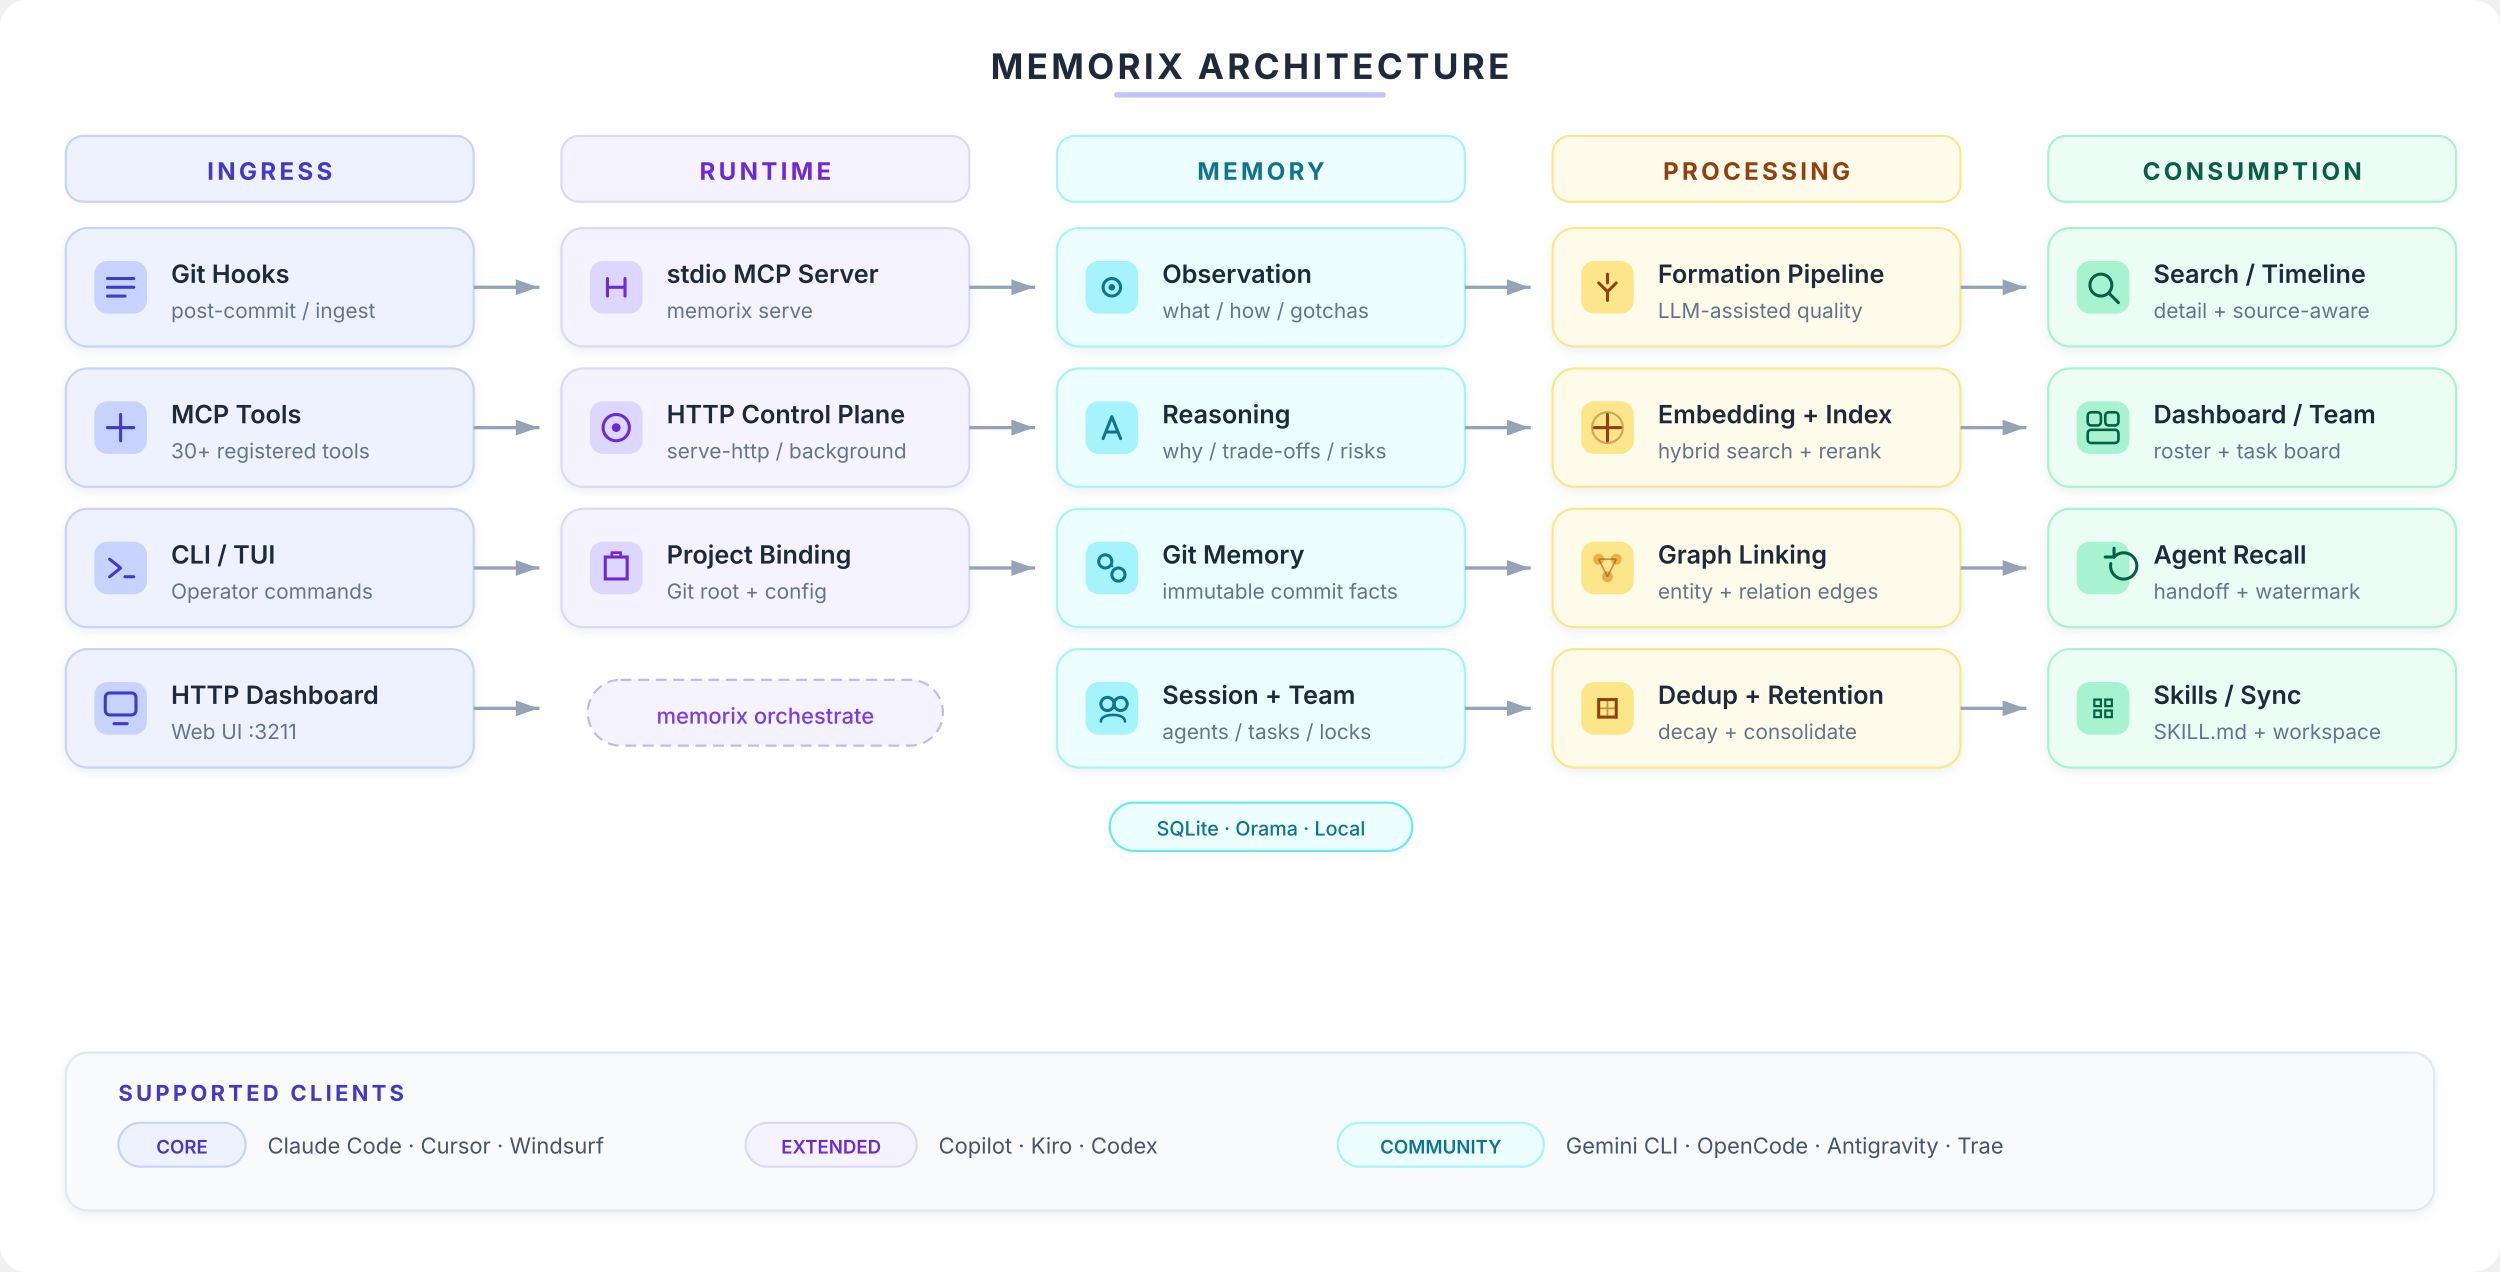
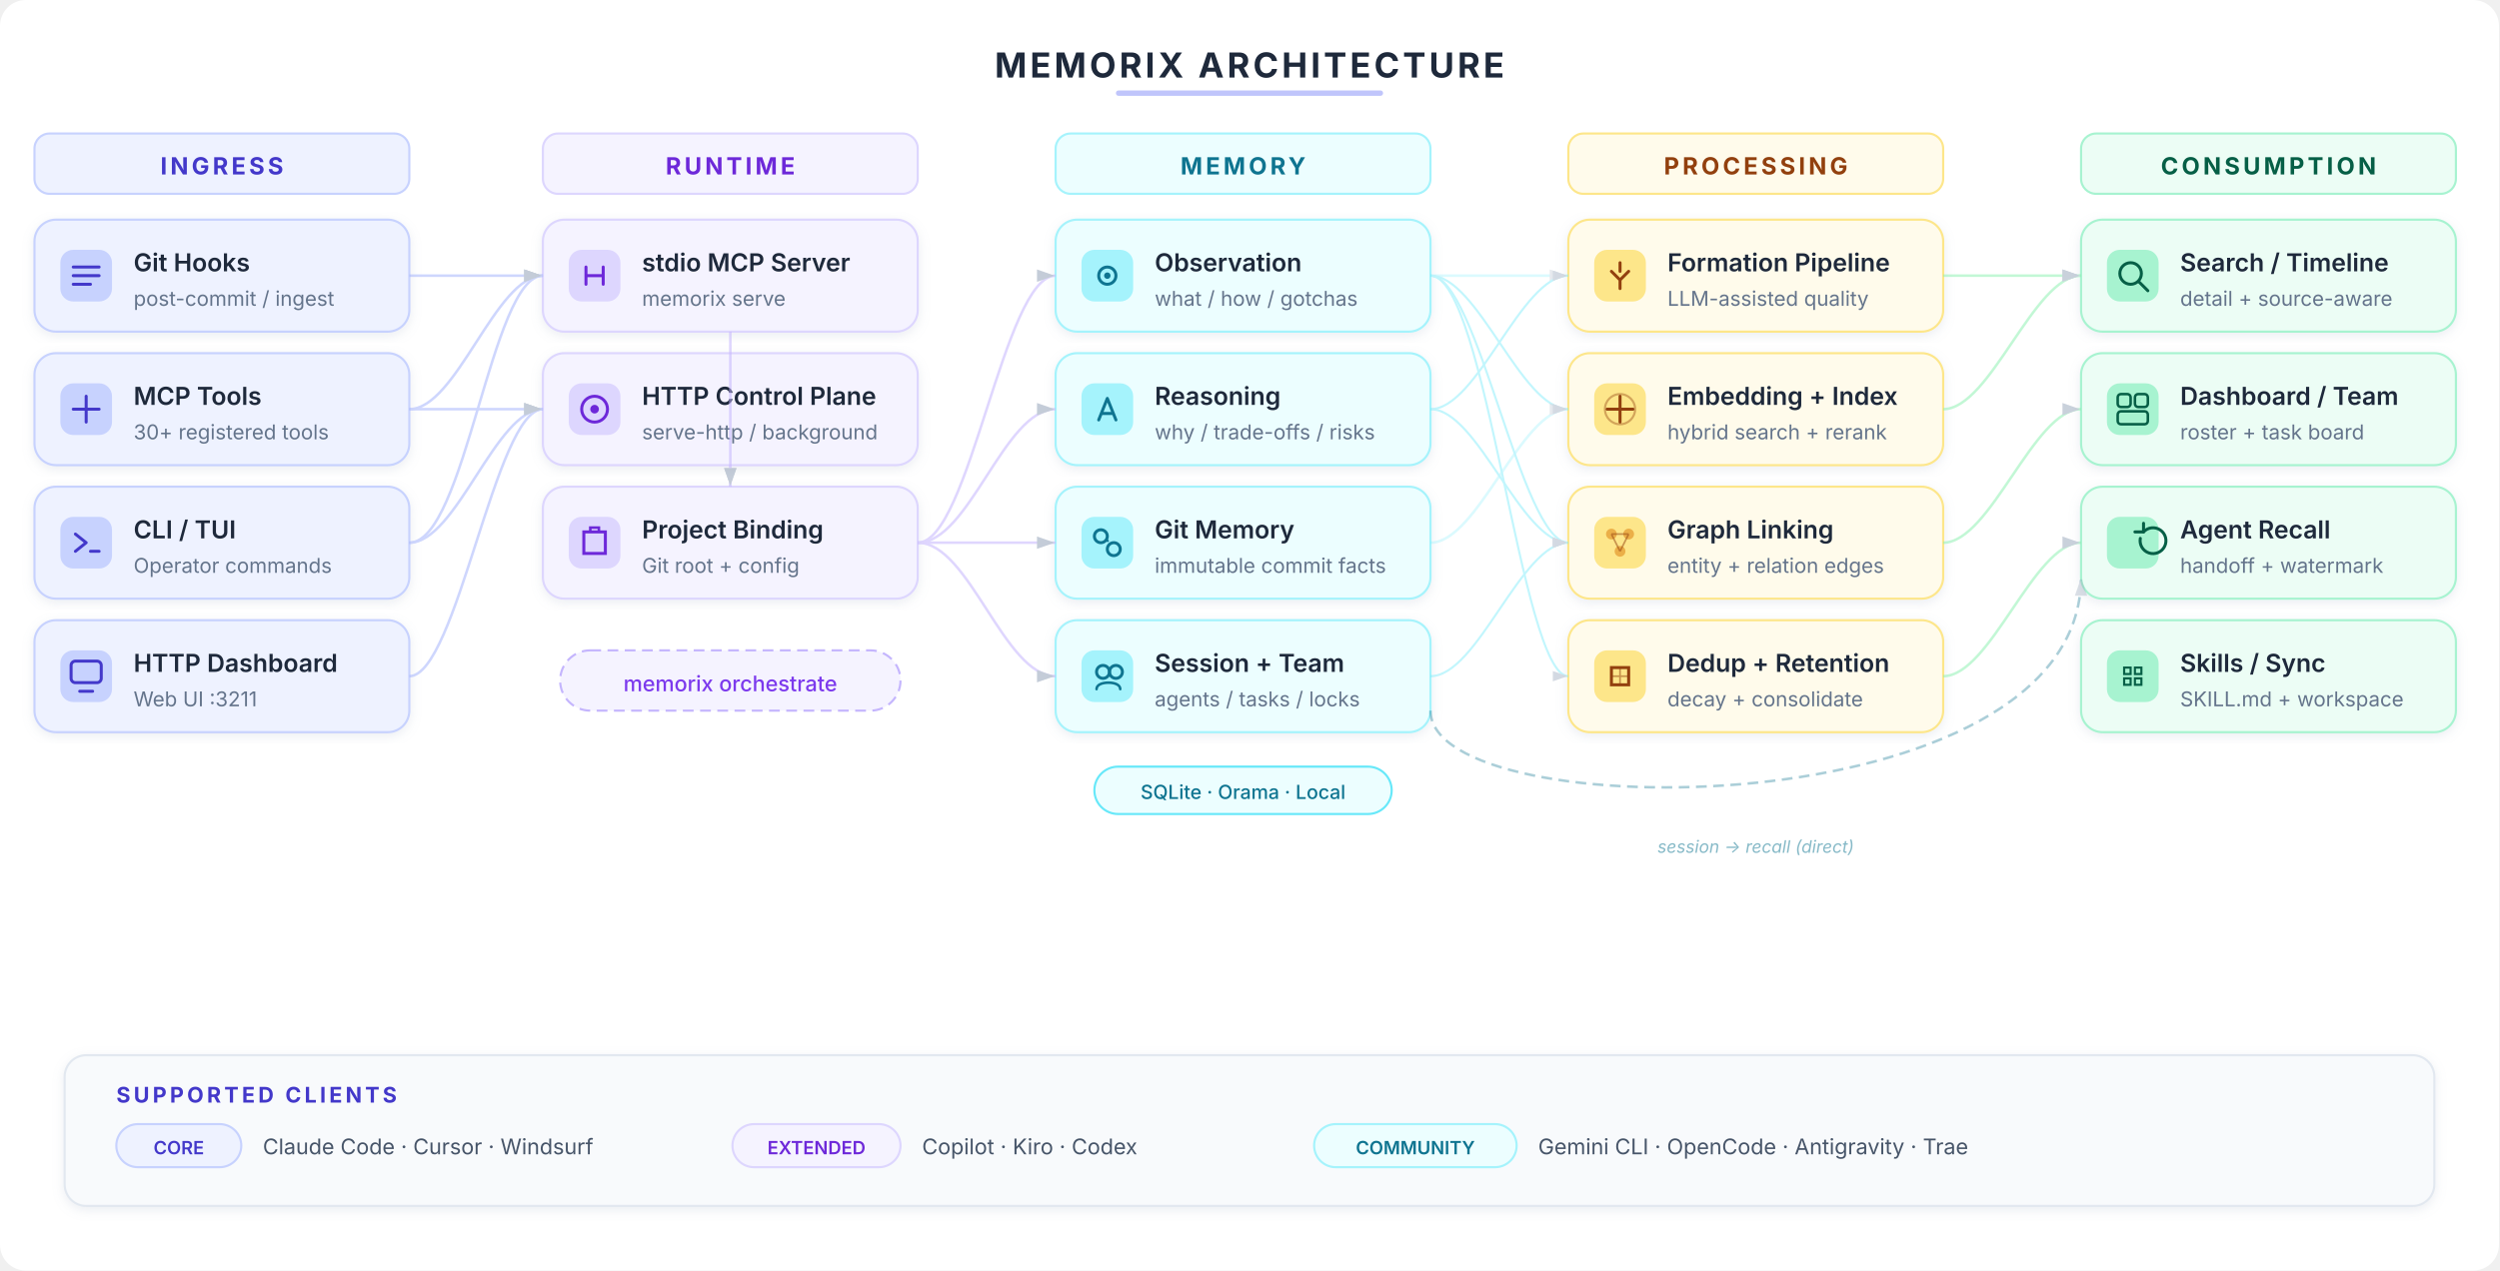
- <svg xmlns="http://www.w3.org/2000/svg" viewBox="0 0 1140 580" font-family="Inter,Segoe UI,system-ui,-apple-system,sans-serif">
+ <svg xmlns="http://www.w3.org/2000/svg" viewBox="0 0 1160 590" font-family="Inter,Segoe UI,system-ui,-apple-system,sans-serif">
  <defs>
-     <filter id="ds" x="-3%" y="-3%" width="106%" height="112%">
+     <filter id="ds">
      <feDropShadow dx="0" dy="1.5" stdDeviation="2.5" flood-color="#94a3b8" flood-opacity="0.18" />
    </filter>
    <marker id="arr" viewBox="0 0 10 7" refX="9" refY="3.5" markerWidth="8" markerHeight="6" orient="auto-start-reverse">
-       <path d="M0 0.5L8.5 3.5L0 6.5z" fill="#94a3b8" />
+       <path d="M0 .5L8.5 3.5L0 6.5z" fill="#94a3b8" />
+     </marker>
+     <marker id="arrD" viewBox="0 0 7 10" refX="3.5" refY="9" markerWidth="6" markerHeight="8" orient="auto-start-reverse">
+       <path d="M.5 0L3.5 8.5L6.5 0z" fill="#94a3b8" />
    </marker>
  </defs>
-   <rect width="1140" height="580" rx="12" fill="#fff" />
-   <text x="570" y="36" text-anchor="middle" fill="#1e293b" font-size="16" font-weight="700" letter-spacing="1.5">MEMORIX ARCHITECTURE</text>
-   <rect x="508" y="42" width="124" height="2.5" rx="1.2" fill="#818cf8" opacity="0.5" />
-   <g transform="translate(30,62)">
-     <rect width="186" height="30" rx="8" fill="#eef2ff" stroke="#c7d2fe" stroke-width="1" />
-     <text x="93" y="20" text-anchor="middle" fill="#4338ca" font-size="11" font-weight="700" letter-spacing="1.5">INGRESS</text>
-     <g transform="translate(0,42)">
-       <rect width="186" height="54" rx="10" fill="#eef2ff" stroke="#c7d2fe" stroke-width="1" filter="url(#ds)" />
-       <g transform="translate(13,15)">
+   <rect width="1160" height="590" rx="12" fill="#fff" />
+   <text x="580" y="36" text-anchor="middle" fill="#1e293b" font-size="16" font-weight="700" letter-spacing="1.5">MEMORIX ARCHITECTURE</text>
+   <rect x="518" y="42" width="124" height="2.5" rx="1.2" fill="#818cf8" opacity="0.5" />
+   <g transform="translate(16,62)">
+     <rect width="174" height="28" rx="7" fill="#eef2ff" stroke="#c7d2fe" stroke-width="1" />
+     <text x="87" y="19" text-anchor="middle" fill="#4338ca" font-size="11" font-weight="700" letter-spacing="1.5">INGRESS</text>
+     <g transform="translate(0,40)">
+       <rect width="174" height="52" rx="10" fill="#eef2ff" stroke="#c7d2fe" stroke-width="1" filter="url(#ds)" />
+       <g transform="translate(12,14)">
        <rect width="24" height="24" rx="6" fill="#c7d2fe" />
        <path d="M6 8h12M6 12h12M6 16h8" stroke="#4338ca" stroke-width="1.4" stroke-linecap="round" fill="none" />
      </g>
-       <text x="48" y="25" fill="#1e293b" font-size="11.5" font-weight="600">Git Hooks</text>
-       <text x="48" y="41" fill="#64748b" font-size="9.5">post-commit / ingest</text>
-     </g>
-     <g transform="translate(0,106)">
-       <rect width="186" height="54" rx="10" fill="#eef2ff" stroke="#c7d2fe" stroke-width="1" filter="url(#ds)" />
-       <g transform="translate(13,15)">
+       <text x="46" y="24" fill="#1e293b" font-size="11.5" font-weight="600">Git Hooks</text>
+       <text x="46" y="40" fill="#64748b" font-size="9.5">post-commit / ingest</text>
+     </g>
+     <g transform="translate(0,102)">
+       <rect width="174" height="52" rx="10" fill="#eef2ff" stroke="#c7d2fe" stroke-width="1" filter="url(#ds)" />
+       <g transform="translate(12,14)">
        <rect width="24" height="24" rx="6" fill="#c7d2fe" />
        <path d="M12 6v12M6 12h12" stroke="#4338ca" stroke-width="1.4" stroke-linecap="round" fill="none" />
      </g>
-       <text x="48" y="25" fill="#1e293b" font-size="11.5" font-weight="600">MCP Tools</text>
-       <text x="48" y="41" fill="#64748b" font-size="9.5">30+ registered tools</text>
-     </g>
-     <g transform="translate(0,170)">
-       <rect width="186" height="54" rx="10" fill="#eef2ff" stroke="#c7d2fe" stroke-width="1" filter="url(#ds)" />
-       <g transform="translate(13,15)">
+       <text x="46" y="24" fill="#1e293b" font-size="11.5" font-weight="600">MCP Tools</text>
+       <text x="46" y="40" fill="#64748b" font-size="9.5">30+ registered tools</text>
+     </g>
+     <g transform="translate(0,164)">
+       <rect width="174" height="52" rx="10" fill="#eef2ff" stroke="#c7d2fe" stroke-width="1" filter="url(#ds)" />
+       <g transform="translate(12,14)">
        <rect width="24" height="24" rx="6" fill="#c7d2fe" />
        <path d="M7 8l5 4-5 4M14 16h4" stroke="#4338ca" stroke-width="1.4" stroke-linecap="round" stroke-linejoin="round" fill="none" />
      </g>
-       <text x="48" y="25" fill="#1e293b" font-size="11.5" font-weight="600">CLI / TUI</text>
-       <text x="48" y="41" fill="#64748b" font-size="9.5">Operator commands</text>
-     </g>
-     <g transform="translate(0,234)">
-       <rect width="186" height="54" rx="10" fill="#eef2ff" stroke="#c7d2fe" stroke-width="1" filter="url(#ds)" />
-       <g transform="translate(13,15)">
+       <text x="46" y="24" fill="#1e293b" font-size="11.5" font-weight="600">CLI / TUI</text>
+       <text x="46" y="40" fill="#64748b" font-size="9.5">Operator commands</text>
+     </g>
+     <g transform="translate(0,226)">
+       <rect width="174" height="52" rx="10" fill="#eef2ff" stroke="#c7d2fe" stroke-width="1" filter="url(#ds)" />
+       <g transform="translate(12,14)">
        <rect width="24" height="24" rx="6" fill="#c7d2fe" />
        <rect x="5" y="5" width="14" height="10" rx="2" stroke="#4338ca" stroke-width="1.4" fill="none" />
        <path d="M9 19h6" stroke="#4338ca" stroke-width="1.4" stroke-linecap="round" fill="none" />
      </g>
-       <text x="48" y="25" fill="#1e293b" font-size="11.5" font-weight="600">HTTP Dashboard</text>
-       <text x="48" y="41" fill="#64748b" font-size="9.5">Web UI :3211</text>
-     </g>
-   </g>
-   <g transform="translate(256,62)">
-     <rect width="186" height="30" rx="8" fill="#f5f3ff" stroke="#ddd6fe" stroke-width="1" />
-     <text x="93" y="20" text-anchor="middle" fill="#6d28d9" font-size="11" font-weight="700" letter-spacing="1.5">RUNTIME</text>
-     <g transform="translate(0,42)">
-       <rect width="186" height="54" rx="10" fill="#f5f3ff" stroke="#ddd6fe" stroke-width="1" filter="url(#ds)" />
-       <g transform="translate(13,15)">
+       <text x="46" y="24" fill="#1e293b" font-size="11.5" font-weight="600">HTTP Dashboard</text>
+       <text x="46" y="40" fill="#64748b" font-size="9.5">Web UI :3211</text>
+     </g>
+   </g>
+   <g transform="translate(252,62)">
+     <rect width="174" height="28" rx="7" fill="#f5f3ff" stroke="#ddd6fe" stroke-width="1" />
+     <text x="87" y="19" text-anchor="middle" fill="#6d28d9" font-size="11" font-weight="700" letter-spacing="1.5">RUNTIME</text>
+     <g transform="translate(0,40)">
+       <rect width="174" height="52" rx="10" fill="#f5f3ff" stroke="#ddd6fe" stroke-width="1" filter="url(#ds)" />
+       <g transform="translate(12,14)">
        <rect width="24" height="24" rx="6" fill="#ddd6fe" />
        <path d="M8 8v8M16 8v8M8 12h8" stroke="#6d28d9" stroke-width="1.4" stroke-linecap="round" fill="none" />
      </g>
-       <text x="48" y="25" fill="#1e293b" font-size="11.5" font-weight="600">stdio MCP Server</text>
-       <text x="48" y="41" fill="#64748b" font-size="9.5">memorix serve</text>
-     </g>
-     <g transform="translate(0,106)">
-       <rect width="186" height="54" rx="10" fill="#f5f3ff" stroke="#ddd6fe" stroke-width="1" filter="url(#ds)" />
-       <g transform="translate(13,15)">
+       <text x="46" y="24" fill="#1e293b" font-size="11.5" font-weight="600">stdio MCP Server</text>
+       <text x="46" y="40" fill="#64748b" font-size="9.5">memorix serve</text>
+     </g>
+     <g transform="translate(0,102)">
+       <rect width="174" height="52" rx="10" fill="#f5f3ff" stroke="#ddd6fe" stroke-width="1" filter="url(#ds)" />
+       <g transform="translate(12,14)">
        <rect width="24" height="24" rx="6" fill="#ddd6fe" />
        <circle cx="12" cy="12" r="6" stroke="#6d28d9" stroke-width="1.4" fill="none" />
        <circle cx="12" cy="12" r="2" fill="#6d28d9" />
      </g>
-       <text x="48" y="25" fill="#1e293b" font-size="11.5" font-weight="600">HTTP Control Plane</text>
-       <text x="48" y="41" fill="#64748b" font-size="9.5">serve-http / background</text>
-     </g>
-     <g transform="translate(0,170)">
-       <rect width="186" height="54" rx="10" fill="#f5f3ff" stroke="#ddd6fe" stroke-width="1" filter="url(#ds)" />
-       <g transform="translate(13,15)">
+       <text x="46" y="24" fill="#1e293b" font-size="11.5" font-weight="600">HTTP Control Plane</text>
+       <text x="46" y="40" fill="#64748b" font-size="9.5">serve-http / background</text>
+     </g>
+     <g transform="translate(0,164)">
+       <rect width="174" height="52" rx="10" fill="#f5f3ff" stroke="#ddd6fe" stroke-width="1" filter="url(#ds)" />
+       <g transform="translate(12,14)">
        <rect width="24" height="24" rx="6" fill="#ddd6fe" />
-         <path d="M7 7h10v10H7z" stroke="#6d28d9" stroke-width="1.4" fill="none" rx="2" />
+         <path d="M7 7h10v10H7z" stroke="#6d28d9" stroke-width="1.4" fill="none" />
        <path d="M10 7v-2h4v2" stroke="#6d28d9" stroke-width="1.2" fill="none" />
      </g>
-       <text x="48" y="25" fill="#1e293b" font-size="11.5" font-weight="600">Project Binding</text>
-       <text x="48" y="41" fill="#64748b" font-size="9.5">Git root + config</text>
-     </g>
-     <g transform="translate(12,248)">
-       <rect width="162" height="30" rx="15" fill="#f5f3ff" stroke="#c4b5fd" stroke-width="1" stroke-dasharray="5 3" />
-       <text x="81" y="20" text-anchor="middle" fill="#7c3aed" font-size="10" font-weight="500">memorix orchestrate</text>
-     </g>
-   </g>
-   <g transform="translate(482,62)">
-     <rect width="186" height="30" rx="8" fill="#ecfeff" stroke="#a5f3fc" stroke-width="1" />
-     <text x="93" y="20" text-anchor="middle" fill="#0e7490" font-size="11" font-weight="700" letter-spacing="1.5">MEMORY</text>
-     <g transform="translate(0,42)">
-       <rect width="186" height="54" rx="10" fill="#ecfeff" stroke="#a5f3fc" stroke-width="1" filter="url(#ds)" />
-       <g transform="translate(13,15)">
+       <text x="46" y="24" fill="#1e293b" font-size="11.5" font-weight="600">Project Binding</text>
+       <text x="46" y="40" fill="#64748b" font-size="9.5">Git root + config</text>
+     </g>
+     <g transform="translate(8,240)">
+       <rect width="158" height="28" rx="14" fill="#f5f3ff" stroke="#c4b5fd" stroke-width="1" stroke-dasharray="5 3" />
+       <text x="79" y="19" text-anchor="middle" fill="#7c3aed" font-size="10" font-weight="500">memorix orchestrate</text>
+     </g>
+   </g>
+   <g transform="translate(490,62)">
+     <rect width="174" height="28" rx="7" fill="#ecfeff" stroke="#a5f3fc" stroke-width="1" />
+     <text x="87" y="19" text-anchor="middle" fill="#0e7490" font-size="11" font-weight="700" letter-spacing="1.5">MEMORY</text>
+     <g transform="translate(0,40)">
+       <rect width="174" height="52" rx="10" fill="#ecfeff" stroke="#a5f3fc" stroke-width="1" filter="url(#ds)" />
+       <g transform="translate(12,14)">
        <rect width="24" height="24" rx="6" fill="#a5f3fc" />
        <circle cx="12" cy="12" r="4" stroke="#0e7490" stroke-width="1.4" fill="none" />
        <circle cx="12" cy="12" r="1.5" fill="#0e7490" />
      </g>
-       <text x="48" y="25" fill="#1e293b" font-size="11.5" font-weight="600">Observation</text>
-       <text x="48" y="41" fill="#64748b" font-size="9.5">what / how / gotchas</text>
-     </g>
-     <g transform="translate(0,106)">
-       <rect width="186" height="54" rx="10" fill="#ecfeff" stroke="#a5f3fc" stroke-width="1" filter="url(#ds)" />
-       <g transform="translate(13,15)">
+       <text x="46" y="24" fill="#1e293b" font-size="11.5" font-weight="600">Observation</text>
+       <text x="46" y="40" fill="#64748b" font-size="9.5">what / how / gotchas</text>
+     </g>
+     <g transform="translate(0,102)">
+       <rect width="174" height="52" rx="10" fill="#ecfeff" stroke="#a5f3fc" stroke-width="1" filter="url(#ds)" />
+       <g transform="translate(12,14)">
        <rect width="24" height="24" rx="6" fill="#a5f3fc" />
        <path d="M8 17l4-10 4 10M9.5 14h5" stroke="#0e7490" stroke-width="1.4" stroke-linecap="round" stroke-linejoin="round" fill="none" />
      </g>
-       <text x="48" y="25" fill="#1e293b" font-size="11.5" font-weight="600">Reasoning</text>
-       <text x="48" y="41" fill="#64748b" font-size="9.5">why / trade-offs / risks</text>
-     </g>
-     <g transform="translate(0,170)">
-       <rect width="186" height="54" rx="10" fill="#ecfeff" stroke="#a5f3fc" stroke-width="1" filter="url(#ds)" />
-       <g transform="translate(13,15)">
+       <text x="46" y="24" fill="#1e293b" font-size="11.5" font-weight="600">Reasoning</text>
+       <text x="46" y="40" fill="#64748b" font-size="9.5">why / trade-offs / risks</text>
+     </g>
+     <g transform="translate(0,164)">
+       <rect width="174" height="52" rx="10" fill="#ecfeff" stroke="#a5f3fc" stroke-width="1" filter="url(#ds)" />
+       <g transform="translate(12,14)">
        <rect width="24" height="24" rx="6" fill="#a5f3fc" />
        <circle cx="9" cy="9" r="3" stroke="#0e7490" stroke-width="1.4" fill="none" />
        <circle cx="15" cy="15" r="3" stroke="#0e7490" stroke-width="1.4" fill="none" />
        <path d="M11.5 10.5l1 1" stroke="#0e7490" stroke-width="1" fill="none" />
      </g>
-       <text x="48" y="25" fill="#1e293b" font-size="11.5" font-weight="600">Git Memory</text>
-       <text x="48" y="41" fill="#64748b" font-size="9.5">immutable commit facts</text>
-     </g>
-     <g transform="translate(0,234)">
-       <rect width="186" height="54" rx="10" fill="#ecfeff" stroke="#a5f3fc" stroke-width="1" filter="url(#ds)" />
-       <g transform="translate(13,15)">
+       <text x="46" y="24" fill="#1e293b" font-size="11.5" font-weight="600">Git Memory</text>
+       <text x="46" y="40" fill="#64748b" font-size="9.5">immutable commit facts</text>
+     </g>
+     <g transform="translate(0,226)">
+       <rect width="174" height="52" rx="10" fill="#ecfeff" stroke="#a5f3fc" stroke-width="1" filter="url(#ds)" />
+       <g transform="translate(12,14)">
        <rect width="24" height="24" rx="6" fill="#a5f3fc" />
        <circle cx="10" cy="10" r="3" stroke="#0e7490" stroke-width="1.4" fill="none" />
        <circle cx="16" cy="10" r="3" stroke="#0e7490" stroke-width="1.4" fill="none" />
        <path d="M7 18c0-2 2.5-3 5.5-3s5.5 1 5.5 3" stroke="#0e7490" stroke-width="1.2" fill="none" stroke-linecap="round" />
      </g>
-       <text x="48" y="25" fill="#1e293b" font-size="11.5" font-weight="600">Session + Team</text>
-       <text x="48" y="41" fill="#64748b" font-size="9.5">agents / tasks / locks</text>
-     </g>
-     <g transform="translate(24,304)">
+       <text x="46" y="24" fill="#1e293b" font-size="11.5" font-weight="600">Session + Team</text>
+       <text x="46" y="40" fill="#64748b" font-size="9.5">agents / tasks / locks</text>
+     </g>
+     <g transform="translate(18,294)">
      <rect width="138" height="22" rx="11" fill="#ecfeff" stroke="#67e8f9" stroke-width="1" />
      <text x="69" y="15" text-anchor="middle" fill="#0e7490" font-size="9" font-weight="500">SQLite · Orama · Local</text>
    </g>
  </g>
-   <g transform="translate(708,62)">
-     <rect width="186" height="30" rx="8" fill="#fffbeb" stroke="#fde68a" stroke-width="1" />
-     <text x="93" y="20" text-anchor="middle" fill="#92400e" font-size="11" font-weight="700" letter-spacing="1.5">PROCESSING</text>
-     <g transform="translate(0,42)">
-       <rect width="186" height="54" rx="10" fill="#fffbeb" stroke="#fde68a" stroke-width="1" filter="url(#ds)" />
-       <g transform="translate(13,15)">
+   <g transform="translate(728,62)">
+     <rect width="174" height="28" rx="7" fill="#fffbeb" stroke="#fde68a" stroke-width="1" />
+     <text x="87" y="19" text-anchor="middle" fill="#92400e" font-size="11" font-weight="700" letter-spacing="1.5">PROCESSING</text>
+     <g transform="translate(0,40)">
+       <rect width="174" height="52" rx="10" fill="#fffbeb" stroke="#fde68a" stroke-width="1" filter="url(#ds)" />
+       <g transform="translate(12,14)">
        <rect width="24" height="24" rx="6" fill="#fde68a" />
        <path d="M12 6v4M12 14v4M8 10l4 4 4-4" stroke="#92400e" stroke-width="1.4" stroke-linecap="round" stroke-linejoin="round" fill="none" />
      </g>
-       <text x="48" y="25" fill="#1e293b" font-size="11.5" font-weight="600">Formation Pipeline</text>
-       <text x="48" y="41" fill="#64748b" font-size="9.5">LLM-assisted quality</text>
-     </g>
-     <g transform="translate(0,106)">
-       <rect width="186" height="54" rx="10" fill="#fffbeb" stroke="#fde68a" stroke-width="1" filter="url(#ds)" />
-       <g transform="translate(13,15)">
+       <text x="46" y="24" fill="#1e293b" font-size="11.5" font-weight="600">Formation Pipeline</text>
+       <text x="46" y="40" fill="#64748b" font-size="9.5">LLM-assisted quality</text>
+     </g>
+     <g transform="translate(0,102)">
+       <rect width="174" height="52" rx="10" fill="#fffbeb" stroke="#fde68a" stroke-width="1" filter="url(#ds)" />
+       <g transform="translate(12,14)">
        <rect width="24" height="24" rx="6" fill="#fde68a" />
        <circle cx="12" cy="12" r="7" stroke="#92400e" stroke-width="1" fill="none" opacity="0.4" />
        <path d="M6 12h12M12 6v12" stroke="#92400e" stroke-width="1.4" stroke-linecap="round" fill="none" />
      </g>
-       <text x="48" y="25" fill="#1e293b" font-size="11.5" font-weight="600">Embedding + Index</text>
-       <text x="48" y="41" fill="#64748b" font-size="9.5">hybrid search + rerank</text>
-     </g>
-     <g transform="translate(0,170)">
-       <rect width="186" height="54" rx="10" fill="#fffbeb" stroke="#fde68a" stroke-width="1" filter="url(#ds)" />
-       <g transform="translate(13,15)">
+       <text x="46" y="24" fill="#1e293b" font-size="11.5" font-weight="600">Embedding + Index</text>
+       <text x="46" y="40" fill="#64748b" font-size="9.5">hybrid search + rerank</text>
+     </g>
+     <g transform="translate(0,164)">
+       <rect width="174" height="52" rx="10" fill="#fffbeb" stroke="#fde68a" stroke-width="1" filter="url(#ds)" />
+       <g transform="translate(12,14)">
        <rect width="24" height="24" rx="6" fill="#fde68a" />
        <circle cx="8" cy="8" r="2.5" fill="#d97706" opacity="0.5" />
        <circle cx="16" cy="8" r="2.5" fill="#d97706" opacity="0.5" />
        <circle cx="12" cy="16" r="2.5" fill="#d97706" opacity="0.5" />
-         <path d="M8 8h8M8 8l4 8M16 8l-4 8" stroke="#92400e" stroke-width="0.8" fill="none" opacity="0.5" />
-       </g>
-       <text x="48" y="25" fill="#1e293b" font-size="11.5" font-weight="600">Graph Linking</text>
-       <text x="48" y="41" fill="#64748b" font-size="9.5">entity + relation edges</text>
-     </g>
-     <g transform="translate(0,234)">
-       <rect width="186" height="54" rx="10" fill="#fffbeb" stroke="#fde68a" stroke-width="1" filter="url(#ds)" />
-       <g transform="translate(13,15)">
+         <path d="M8 8h8M8 8l4 8M16 8l-4 8" stroke="#92400e" stroke-width=".8" fill="none" opacity="0.5" />
+       </g>
+       <text x="46" y="24" fill="#1e293b" font-size="11.5" font-weight="600">Graph Linking</text>
+       <text x="46" y="40" fill="#64748b" font-size="9.5">entity + relation edges</text>
+     </g>
+     <g transform="translate(0,226)">
+       <rect width="174" height="52" rx="10" fill="#fffbeb" stroke="#fde68a" stroke-width="1" filter="url(#ds)" />
+       <g transform="translate(12,14)">
        <rect width="24" height="24" rx="6" fill="#fde68a" />
        <path d="M8 8h8v8H8z" stroke="#92400e" stroke-width="1.4" fill="none" />
-         <path d="M12 8v8M8 12h8" stroke="#92400e" stroke-width="0.8" opacity="0.5" fill="none" />
-       </g>
-       <text x="48" y="25" fill="#1e293b" font-size="11.5" font-weight="600">Dedup + Retention</text>
-       <text x="48" y="41" fill="#64748b" font-size="9.5">decay + consolidate</text>
-     </g>
-   </g>
-   <g transform="translate(934,62)">
-     <rect width="186" height="30" rx="8" fill="#ecfdf5" stroke="#a7f3d0" stroke-width="1" />
-     <text x="93" y="20" text-anchor="middle" fill="#065f46" font-size="11" font-weight="700" letter-spacing="1.5">CONSUMPTION</text>
-     <g transform="translate(0,42)">
-       <rect width="186" height="54" rx="10" fill="#ecfdf5" stroke="#a7f3d0" stroke-width="1" filter="url(#ds)" />
-       <g transform="translate(13,15)">
+         <path d="M12 8v8M8 12h8" stroke="#92400e" stroke-width=".8" opacity="0.5" fill="none" />
+       </g>
+       <text x="46" y="24" fill="#1e293b" font-size="11.5" font-weight="600">Dedup + Retention</text>
+       <text x="46" y="40" fill="#64748b" font-size="9.5">decay + consolidate</text>
+     </g>
+   </g>
+   <g transform="translate(966,62)">
+     <rect width="174" height="28" rx="7" fill="#ecfdf5" stroke="#a7f3d0" stroke-width="1" />
+     <text x="87" y="19" text-anchor="middle" fill="#065f46" font-size="11" font-weight="700" letter-spacing="1.5">CONSUMPTION</text>
+     <g transform="translate(0,40)">
+       <rect width="174" height="52" rx="10" fill="#ecfdf5" stroke="#a7f3d0" stroke-width="1" filter="url(#ds)" />
+       <g transform="translate(12,14)">
        <rect width="24" height="24" rx="6" fill="#a7f3d0" />
        <circle cx="11" cy="11" r="5" stroke="#065f46" stroke-width="1.4" fill="none" />
        <path d="M15 15l4 4" stroke="#065f46" stroke-width="1.4" stroke-linecap="round" fill="none" />
      </g>
-       <text x="48" y="25" fill="#1e293b" font-size="11.5" font-weight="600">Search / Timeline</text>
-       <text x="48" y="41" fill="#64748b" font-size="9.5">detail + source-aware</text>
-     </g>
-     <g transform="translate(0,106)">
-       <rect width="186" height="54" rx="10" fill="#ecfdf5" stroke="#a7f3d0" stroke-width="1" filter="url(#ds)" />
-       <g transform="translate(13,15)">
+       <text x="46" y="24" fill="#1e293b" font-size="11.5" font-weight="600">Search / Timeline</text>
+       <text x="46" y="40" fill="#64748b" font-size="9.5">detail + source-aware</text>
+     </g>
+     <g transform="translate(0,102)">
+       <rect width="174" height="52" rx="10" fill="#ecfdf5" stroke="#a7f3d0" stroke-width="1" filter="url(#ds)" />
+       <g transform="translate(12,14)">
        <rect width="24" height="24" rx="6" fill="#a7f3d0" />
        <rect x="5" y="5" width="6" height="6" rx="1.5" stroke="#065f46" stroke-width="1.2" fill="none" />
        <rect x="13" y="5" width="6" height="6" rx="1.5" stroke="#065f46" stroke-width="1.2" fill="none" />
        <rect x="5" y="13" width="14" height="6" rx="1.5" stroke="#065f46" stroke-width="1.2" fill="none" />
      </g>
-       <text x="48" y="25" fill="#1e293b" font-size="11.5" font-weight="600">Dashboard / Team</text>
-       <text x="48" y="41" fill="#64748b" font-size="9.5">roster + task board</text>
-     </g>
-     <g transform="translate(0,170)">
-       <rect width="186" height="54" rx="10" fill="#ecfdf5" stroke="#a7f3d0" stroke-width="1" filter="url(#ds)" />
-       <g transform="translate(13,15)">
+       <text x="46" y="24" fill="#1e293b" font-size="11.5" font-weight="600">Dashboard / Team</text>
+       <text x="46" y="40" fill="#64748b" font-size="9.5">roster + task board</text>
+     </g>
+     <g transform="translate(0,164)">
+       <rect width="174" height="52" rx="10" fill="#ecfdf5" stroke="#a7f3d0" stroke-width="1" filter="url(#ds)" />
+       <g transform="translate(12,14)">
        <rect width="24" height="24" rx="6" fill="#a7f3d0" />
        <path d="M17 7a6 6 0 11-1.5 3" stroke="#065f46" stroke-width="1.4" stroke-linecap="round" fill="none" />
        <path d="M17 3v4h-4" stroke="#065f46" stroke-width="1.4" stroke-linecap="round" stroke-linejoin="round" fill="none" />
      </g>
-       <text x="48" y="25" fill="#1e293b" font-size="11.5" font-weight="600">Agent Recall</text>
-       <text x="48" y="41" fill="#64748b" font-size="9.5">handoff + watermark</text>
-     </g>
-     <g transform="translate(0,234)">
-       <rect width="186" height="54" rx="10" fill="#ecfdf5" stroke="#a7f3d0" stroke-width="1" filter="url(#ds)" />
-       <g transform="translate(13,15)">
+       <text x="46" y="24" fill="#1e293b" font-size="11.5" font-weight="600">Agent Recall</text>
+       <text x="46" y="40" fill="#64748b" font-size="9.5">handoff + watermark</text>
+     </g>
+     <g transform="translate(0,226)">
+       <rect width="174" height="52" rx="10" fill="#ecfdf5" stroke="#a7f3d0" stroke-width="1" filter="url(#ds)" />
+       <g transform="translate(12,14)">
        <rect width="24" height="24" rx="6" fill="#a7f3d0" />
        <path d="M8 8h3v3H8zM13 8h3v3h-3zM8 13h3v3H8zM13 13h3v3h-3z" stroke="#065f46" stroke-width="1" fill="none" />
      </g>
-       <text x="48" y="25" fill="#1e293b" font-size="11.5" font-weight="600">Skills / Sync</text>
-       <text x="48" y="41" fill="#64748b" font-size="9.5">SKILL.md + workspace</text>
-     </g>
-   </g>
-   <path d="M216 131h30" stroke="#94a3b8" stroke-width="1.5" fill="none" marker-end="url(#arr)" />
-   <path d="M216 195h30" stroke="#94a3b8" stroke-width="1.5" fill="none" marker-end="url(#arr)" />
-   <path d="M216 259h30" stroke="#94a3b8" stroke-width="1.5" fill="none" marker-end="url(#arr)" />
-   <path d="M216 323h30" stroke="#94a3b8" stroke-width="1.5" fill="none" marker-end="url(#arr)" />
-   <path d="M442 131h30" stroke="#94a3b8" stroke-width="1.5" fill="none" marker-end="url(#arr)" />
-   <path d="M442 195h30" stroke="#94a3b8" stroke-width="1.5" fill="none" marker-end="url(#arr)" />
-   <path d="M442 259h30" stroke="#94a3b8" stroke-width="1.5" fill="none" marker-end="url(#arr)" />
-   <path d="M668 131h30" stroke="#94a3b8" stroke-width="1.5" fill="none" marker-end="url(#arr)" />
-   <path d="M668 195h30" stroke="#94a3b8" stroke-width="1.5" fill="none" marker-end="url(#arr)" />
-   <path d="M668 259h30" stroke="#94a3b8" stroke-width="1.5" fill="none" marker-end="url(#arr)" />
-   <path d="M668 323h30" stroke="#94a3b8" stroke-width="1.5" fill="none" marker-end="url(#arr)" />
-   <path d="M894 131h30" stroke="#94a3b8" stroke-width="1.5" fill="none" marker-end="url(#arr)" />
-   <path d="M894 195h30" stroke="#94a3b8" stroke-width="1.5" fill="none" marker-end="url(#arr)" />
-   <path d="M894 259h30" stroke="#94a3b8" stroke-width="1.5" fill="none" marker-end="url(#arr)" />
-   <path d="M894 323h30" stroke="#94a3b8" stroke-width="1.5" fill="none" marker-end="url(#arr)" />
-   <g transform="translate(30,480)">
-     <rect width="1080" height="72" rx="10" fill="#f8fafc" stroke="#e2e8f0" stroke-width="1" filter="url(#ds)" />
+       <text x="46" y="24" fill="#1e293b" font-size="11.5" font-weight="600">Skills / Sync</text>
+       <text x="46" y="40" fill="#64748b" font-size="9.5">SKILL.md + workspace</text>
+     </g>
+   </g>
+   <g stroke="#a5b4fc" stroke-width="1.2" fill="none" opacity="0.55" marker-end="url(#arr)">
+     <path d="M190,128 L252,128" />
+     <path d="M190,190 C212,190 230,128 252,128" />
+     <path d="M190,190 L252,190" />
+     <path d="M190,252 C216,252 228,128 252,128" />
+     <path d="M190,252 C212,252 230,190 252,190" />
+     <path d="M190,314 C212,314 230,190 252,190" />
+   </g>
+   <g stroke="#c4b5fd" stroke-width="1.2" fill="none" opacity="0.55">
+     <path d="M339,154 L339,226" marker-end="url(#arr)" />
+     <path d="M339,216 L339,226" marker-end="url(#arr)" />
+   </g>
+   <g stroke="#c4b5fd" stroke-width="1.2" fill="none" opacity="0.55" marker-end="url(#arr)">
+     <path d="M426,252 C450,252 466,128 490,128" />
+     <path d="M426,252 C450,252 466,190 490,190" />
+     <path d="M426,252 L490,252" />
+     <path d="M426,252 C450,252 466,314 490,314" />
+   </g>
+   <g stroke="#67e8f9" stroke-width="1" fill="none" opacity="0.4" marker-end="url(#arr)">
+     <path d="M664,128 L728,128" opacity="0.6" stroke-width="1.2" />
+     <path d="M664,128 C686,128 706,190 728,190" />
+     <path d="M664,128 C686,128 706,252 728,252" />
+     <path d="M664,128 C690,128 706,314 728,314" />
+     <path d="M664,190 C686,190 706,128 728,128" />
+     <path d="M664,190 C686,190 706,252 728,252" />
+     <path d="M664,252 C686,252 706,190 728,190" opacity="0.6" stroke-width="1.2" />
+     <path d="M664,314 C686,314 706,252 728,252" />
+   </g>
+   <g stroke="#86efac" stroke-width="1.2" fill="none" opacity="0.5" marker-end="url(#arr)">
+     <path d="M902,128 L966,128" />
+     <path d="M902,190 C924,190 944,128 966,128" />
+     <path d="M902,252 C924,252 944,190 966,190" />
+     <path d="M902,314 C924,314 944,252 966,252" />
+   </g>
+   <path d="M664,330 C664,385 966,385 966,268" stroke="#0e7490" stroke-width="1.2" fill="none" opacity="0.35" stroke-dasharray="5 3" marker-end="url(#arr)" />
+   <text x="815" y="396" text-anchor="middle" fill="#0e7490" font-size="8" opacity="0.5" font-style="italic">session → recall (direct)</text>
+   <g transform="translate(30,490)">
+     <rect width="1100" height="70" rx="10" fill="#f8fafc" stroke="#e2e8f0" stroke-width="1" filter="url(#ds)" />
    <text x="24" y="22" fill="#4338ca" font-size="10" font-weight="700" letter-spacing="1.5">SUPPORTED CLIENTS</text>
    <g transform="translate(24,32)">
      <rect width="58" height="20" rx="10" fill="#eef2ff" stroke="#c7d2fe" stroke-width="1" />
      <text x="29" y="14" text-anchor="middle" fill="#4338ca" font-size="8.5" font-weight="600">CORE</text>
    </g>
    <text x="92" y="46" fill="#475569" font-size="10">Claude Code · Cursor · Windsurf</text>
    <g transform="translate(310,32)">
      <rect width="78" height="20" rx="10" fill="#f5f3ff" stroke="#ddd6fe" stroke-width="1" />
      <text x="39" y="14" text-anchor="middle" fill="#6d28d9" font-size="8.5" font-weight="600">EXTENDED</text>
    </g>
    <text x="398" y="46" fill="#475569" font-size="10">Copilot · Kiro · Codex</text>
    <g transform="translate(580,32)">
      <rect width="94" height="20" rx="10" fill="#ecfeff" stroke="#a5f3fc" stroke-width="1" />
      <text x="47" y="14" text-anchor="middle" fill="#0e7490" font-size="8.5" font-weight="600">COMMUNITY</text>
    </g>
    <text x="684" y="46" fill="#475569" font-size="10">Gemini CLI · OpenCode · Antigravity · Trae</text>
  </g>
</svg>
